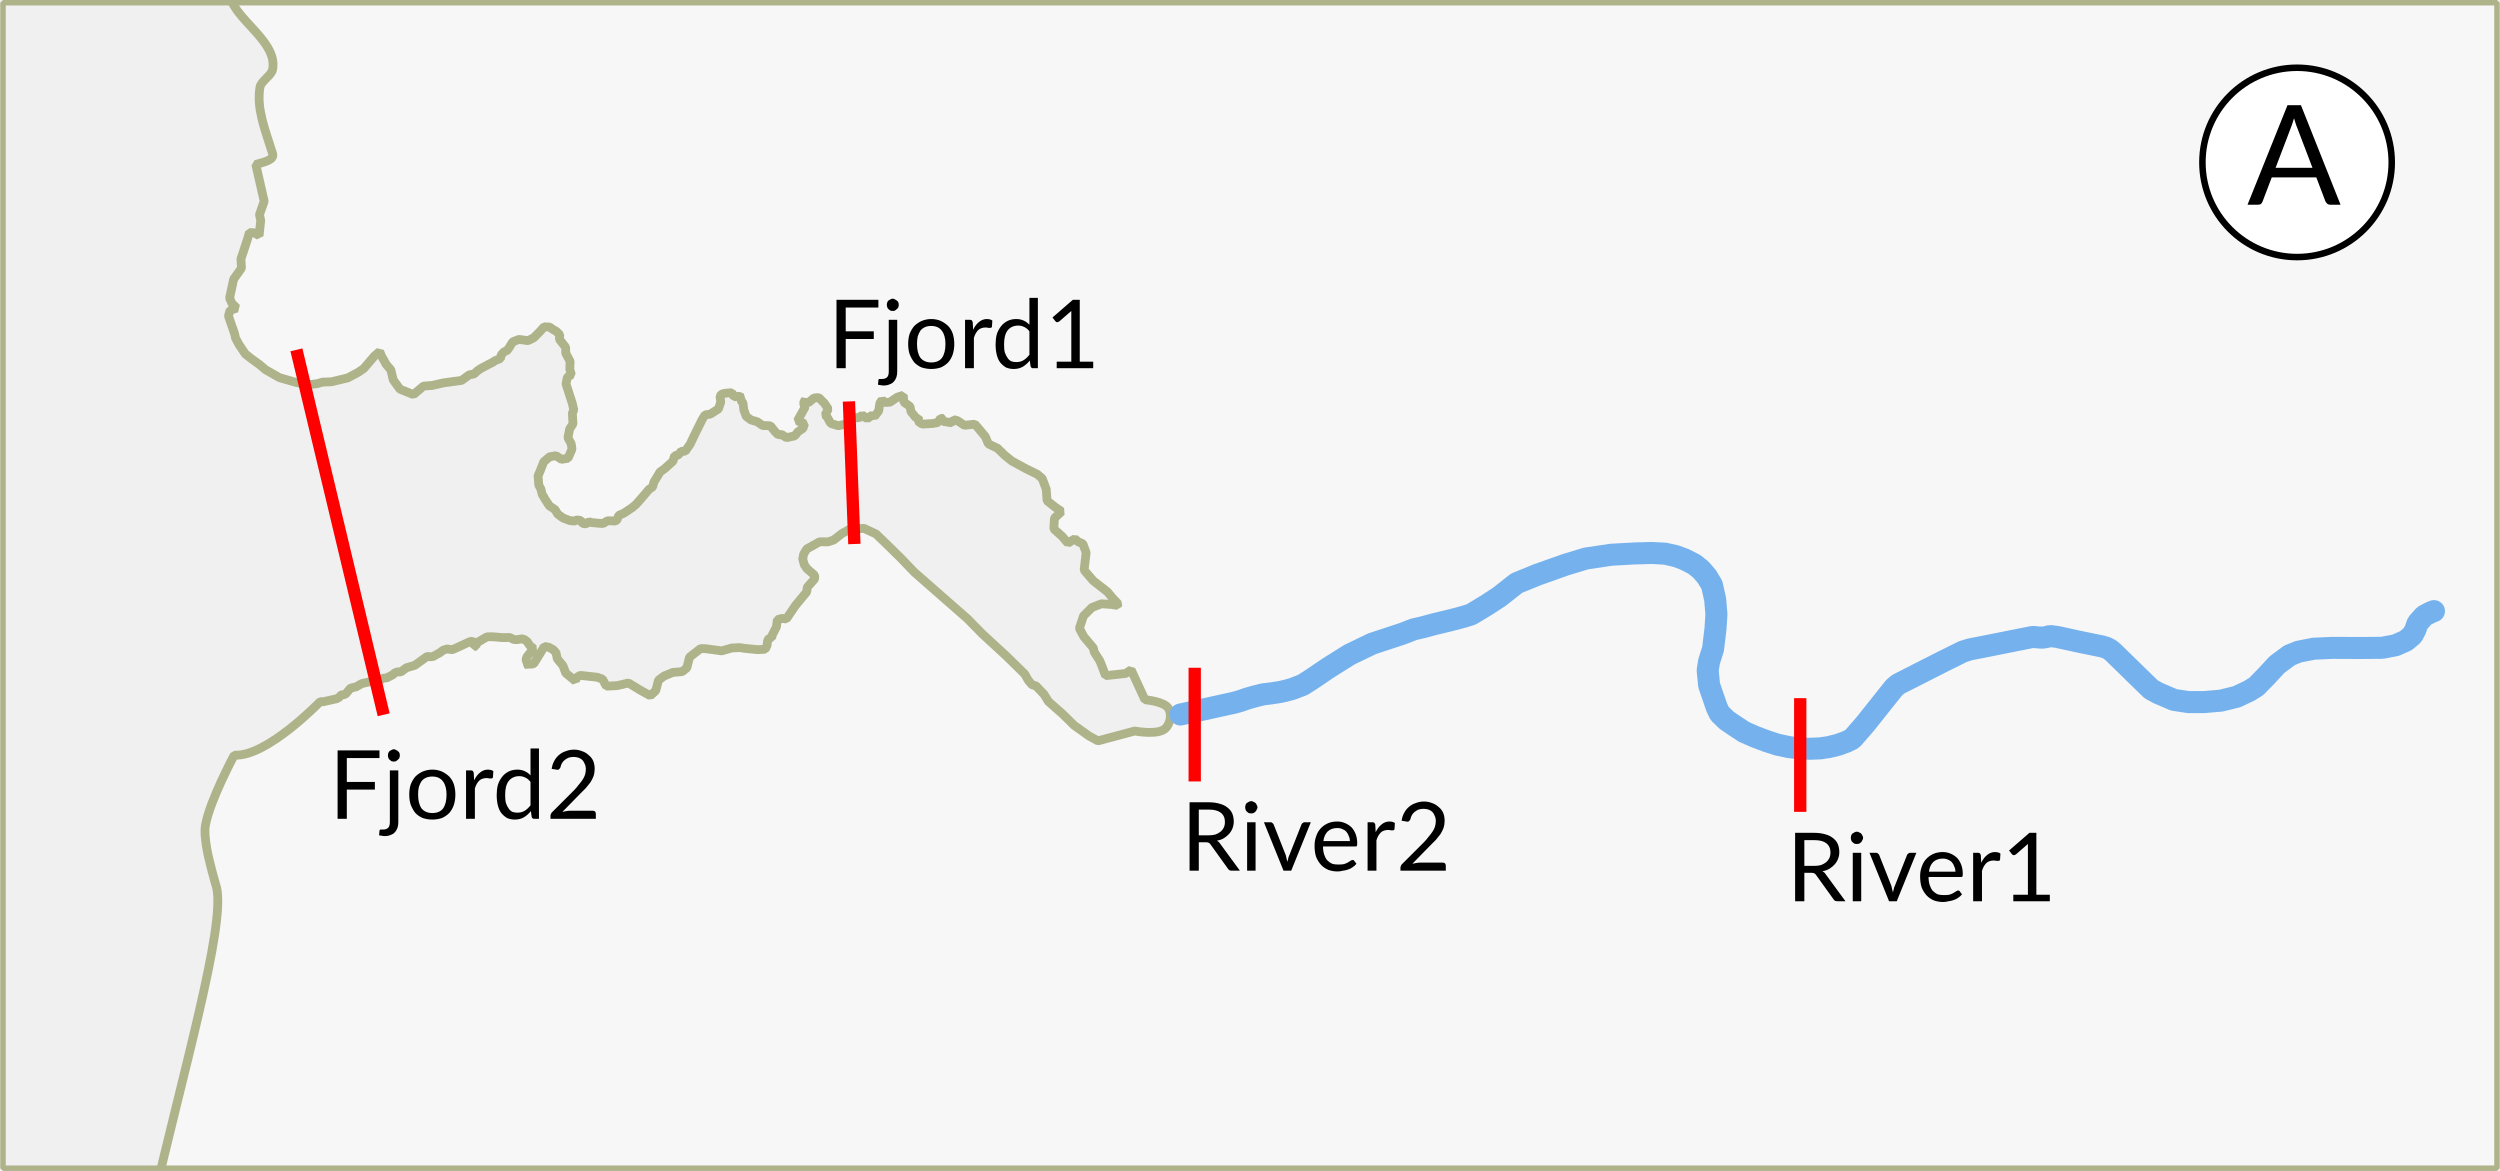
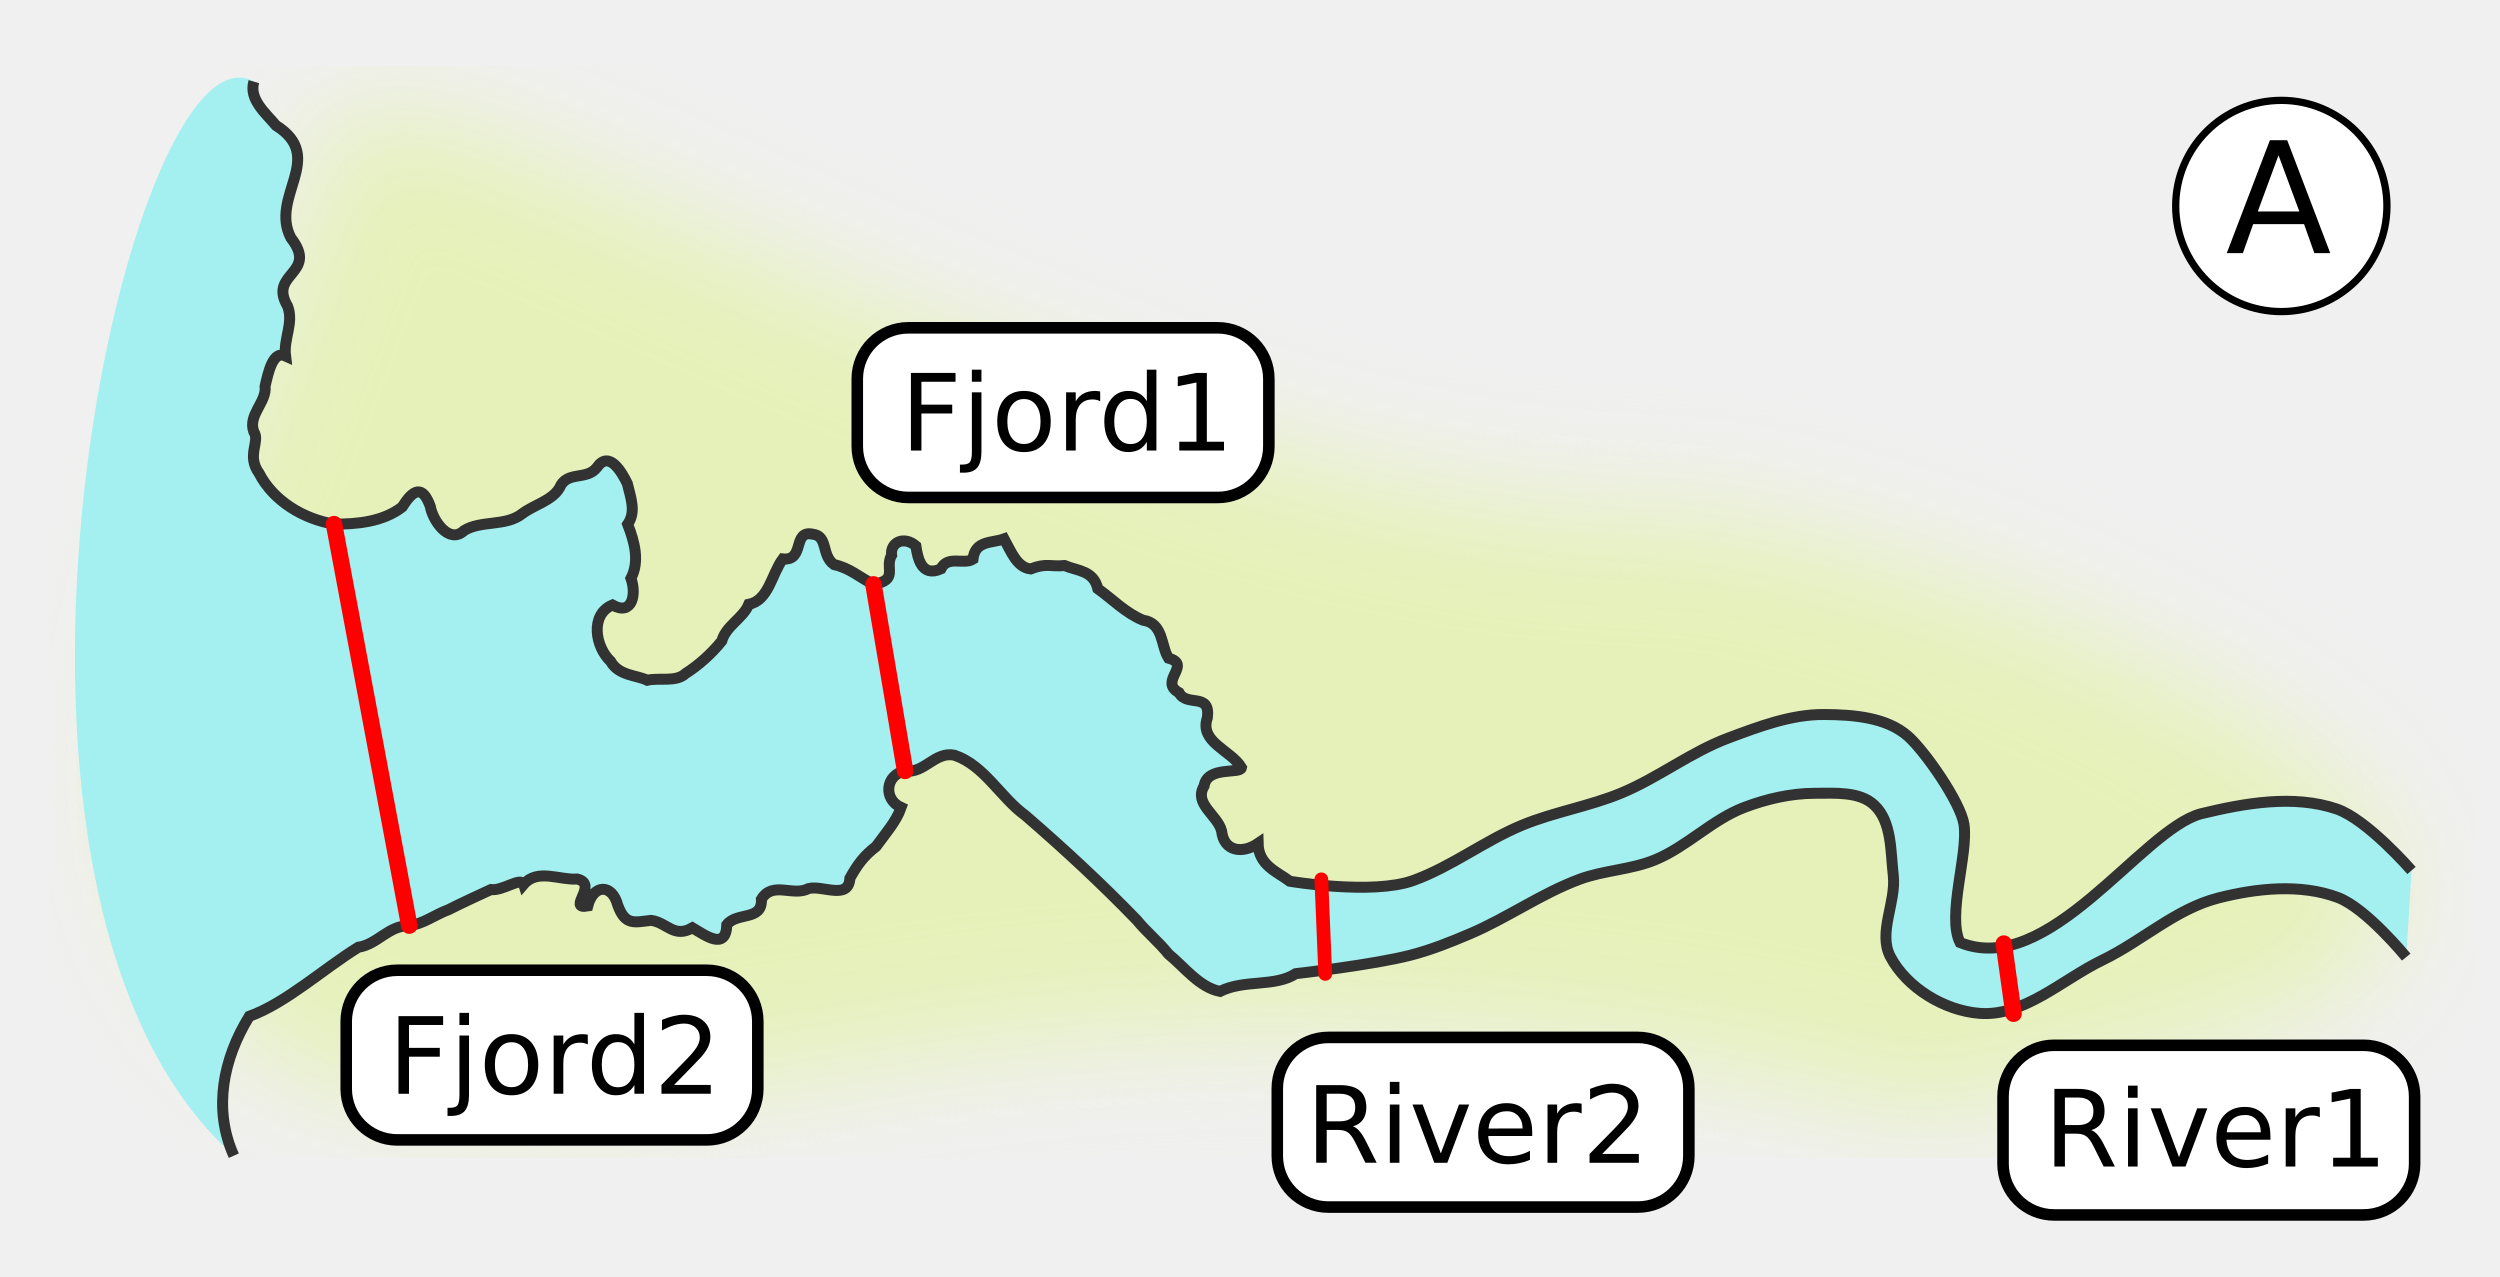
- <svg xmlns="http://www.w3.org/2000/svg" width="4.001in" height="1.874in" viewBox="0 0 101.626 47.61" version="1.1" id="svg8">
+ <svg xmlns="http://www.w3.org/2000/svg" width="3.586in" height="1.831in" viewBox="0 0 91.079 46.518" version="1.1" id="svg8">
  <defs id="defs2">
    <clipPath clipPathUnits="userSpaceOnUse" id="clipPath3169">
      <rect style="opacity:1;vector-effect:none;fill:#ffffff;fill-opacity:1;stroke:none;stroke-width:3.125;stroke-linecap:butt;stroke-linejoin:miter;stroke-miterlimit:4;stroke-dasharray:none;stroke-dashoffset:0;stroke-opacity:1;marker:none" id="rect3171" width="2244.099" height="2244.099" x="188.523" y="13.283" />
    </clipPath>
-     <clipPath clipPathUnits="userSpaceOnUse" id="clipPath839">
-       <rect style="opacity:1;vector-effect:none;fill:#ffffff;fill-opacity:1;fill-rule:evenodd;stroke:none;stroke-width:0.223;stroke-linecap:square;stroke-linejoin:bevel;stroke-miterlimit:4;stroke-dasharray:none;stroke-dashoffset:0;stroke-opacity:1" id="rect841" width="101.403" height="47.387" x="0.095" y="222.757" />
-     </clipPath>
+     <filter style="color-interpolation-filters:sRGB" id="filter921" x="-0.036" width="1.073" y="-0.036" height="1.071">
+       <feGaussianBlur stdDeviation="2.799" id="feGaussianBlur923" />
+     </filter>
  </defs>
-   <g id="layer1" transform="translate(0.01616082,-222.6457)">
-     <path clip-path="url(#clipPath839)" style="font-style:normal;font-weight:400;font-size:medium;font-family:'MS Shell Dlg 2';vector-effect:none;fill:#f7f7f7;fill-opacity:1;fill-rule:evenodd;stroke:#afb38a;stroke-width:0.358;stroke-linecap:square;stroke-linejoin:bevel;stroke-opacity:1" id="path94" d="m 107.048,189.887 c 54.455,102.139 8.644,47.494 19.688,95.416 l -41.874,-4.681 -3.701,0.116 -12.475,1.395 -3.097,0.153 -4.061,0.154 -2.379,-0.08 -6.416,0.315 -2.236,0.099 -3.147,0.465 -6.218,0.05 -4.866,0.246 -5.814,-0.088 -24.047,-0.752 c -4.756,0.295 3.132,-20.842 2.372,-23.968 0,0 -0.341,-1.144 -0.421,-1.732 -0.036,-0.267 -0.075,-0.543 -0.027,-0.808 0.182,-1.007 1.168,-2.839 1.168,-2.839 1.31,0.094 3.496,-2.176 3.496,-2.176 l 0.112,0.008 0.555,-0.125 0.107,-0.059 0.057,-0.07 0.043,-0.031 0.094,-0.003 0.078,-0.043 0.185,-0.223 0.233,-0.056 0.229,-0.132 0.348,-0.076 0.138,-0.015 0.118,0.035 0.245,-0.155 0.171,-0.024 0.243,-0.126 0.078,-0.075 0.128,-0.043 0.105,0.012 0.238,-0.175 0.341,-0.1 0.502,-0.361 0.144,0.015 0.1,-0.014 0.277,-0.155 0.119,-0.092 0.164,-0.057 0.215,0.029 0.124,-0.052 0.585,-0.27 0.116,-0.023 0.059,0.052 0.01,0.166 0.069,-0.01 0.012,-0.078 0.076,-0.095 0.359,-0.211 0.183,-0.005 0.16,0.009 0.281,0.026 0.314,-0.003 0.129,0.07 0.078,0.017 0.109,-0.004 0.167,-0.03 0.099,0.025 0.133,0.102 0.05,0.091 0.054,0.066 0.146,0.116 -0.126,0.143 -0.148,0.186 -0.033,0.086 -0.001,0.066 0.048,0.086 0.01,0.101 0.024,0.022 0.05,-0.064 0.099,0.002 0.08,-0.02 0.432,-0.698 0.181,0.032 0.183,0.104 0.107,0.118 0.053,0.248 0.23,0.278 0.113,0.302 0.397,0.327 0.028,-0.134 0.159,-0.1 0.69,0.076 0.221,0.077 0.154,0.287 0.45,-0.023 0.452,-0.107 0.479,0.291 0.406,0.226 0.225,-0.205 0.11,-0.424 0.228,-0.17 0.357,-0.148 0.378,-0.03 0.191,-0.156 0.108,-0.431 0.45,-0.352 0.202,0.005 0.659,0.089 0.407,-0.118 0.318,-0.015 0.274,0.038 0.473,0.045 0.299,-0.018 0.075,-0.17 0.013,-0.162 0.065,-0.119 0.107,-0.009 0.021,-0.115 0.174,-0.339 0.033,-0.285 0.199,-0.054 0.165,0.027 0.379,-0.558 0.455,-0.549 0.018,-0.184 0.304,-0.344 -0.001,-0.141 -0.318,-0.277 -0.108,-0.163 -0.061,-0.228 0.041,-0.202 0.123,-0.204 0.525,-0.292 0.342,0.004 0.229,-0.076 0.327,-0.255 0.303,-0.174 0.596,-0.046 0.491,0.227 0.412,0.394 0.614,0.603 0.533,0.557 2.167,1.899 0.595,0.608 0.988,0.91 0.74,0.725 0.147,0.259 0.149,0.177 0.166,0.049 0.325,0.344 0.175,0.285 0.599,0.53 0.447,0.442 0.607,0.433 0.364,0.2 1.494,-0.401 c 0,0 0.937,0.181 1.243,-0.1 0.203,-0.186 0.273,-0.576 0.135,-0.814 -0.172,-0.296 -0.963,-0.357 -0.963,-0.357 l -0.561,-1.218 -0.223,0.15 -0.818,0.088 -0.147,-0.395 -0.085,-0.209 -0.224,-0.353 -0.041,-0.172 -0.383,-0.453 -0.184,-0.342 0.169,-0.503 0.341,-0.343 0.393,-0.153 0.402,0.03 0.247,0.036 0.023,-0.064 -0.233,-0.245 -0.203,-0.245 -0.573,-0.447 -0.372,-0.432 0.082,-0.709 -0.132,-0.363 -0.195,-0.083 -0.132,-0.121 -0.281,0.179 -0.234,-0.275 -0.341,-0.304 0.028,-0.44 0.288,-0.267 -0.27,-0.186 -0.318,-0.252 -0.036,-0.47 -0.162,-0.435 -0.198,-0.17 -0.453,-0.222 -0.593,-0.324 -0.281,-0.229 -0.296,-0.287 -0.367,-0.174 -0.125,-0.297 -0.322,-0.386 -0.022,-0.023 -0.086,-0.095 -0.422,0.043 -0.28,-0.186 -0.166,-0.046 -0.061,0.132 -0.361,-0.059 0.012,-0.114 -0.111,-0.01 -0.112,0.172 -0.221,0.04 -0.42,0.023 -0.164,-0.116 0.022,-0.186 -0.105,0.049 -0.205,-0.255 -0.037,-0.209 -0.254,-0.176 -0.02,-0.28 -0.251,0.082 -0.292,0.2 -0.207,0.015 -0.116,-0.109 -0.086,0.132 -0.049,0.317 -0.175,0.229 -0.091,-0.06 -0.204,0.15 -0.202,-0.156 -0.137,0.135 -0.105,-0.044 -0.082,0.052 -0.211,-0.016 -0.09,0.235 -0.347,0.078 -0.309,-0.097 -0.143,-0.259 -0.082,-0.082 0.128,-0.24 -0.16,-0.238 -0.228,-0.23 -0.191,0.018 -0.214,0.176 -0.113,0.028 -0.028,-0.153 -0.076,0.157 0.069,0.156 -0.311,0.564 0.287,0.117 -0.064,0.189 -0.206,0.142 -0.131,0.165 -0.339,0.071 -0.202,-0.136 -0.113,0.029 -0.137,-0.127 -0.196,-0.249 -0.318,-0.01 -0.217,-0.154 -0.252,-0.071 -0.196,-0.146 -0.099,-0.268 -0.032,-0.272 -0.099,-0.13 0.051,-0.095 -0.105,-0.052 -0.212,0.02 -0.085,-0.165 -0.232,0.015 -0.167,0.032 -0.089,0.086 0.034,0.24 -0.095,0.285 -0.33,0.21 -0.22,0.035 -0.116,0.195 -0.25,0.502 -0.235,0.491 -0.198,0.287 -0.165,0.002 -0.125,0.158 -0.144,0.02 -0.066,0.225 -0.338,0.304 -0.186,0.132 -0.25,0.413 -0.053,0.199 -0.15,0.099 -0.209,0.25 -0.165,0.188 -0.144,0.165 -0.172,0.145 -0.339,0.224 -0.194,0.081 -0.081,0.191 -0.066,0.045 -0.129,-0.01 -0.181,-0.004 -0.188,0.111 -0.147,-0.007 -0.332,-0.033 -0.091,-0.035 -0.111,0.088 -0.143,-0.007 -0.076,-0.127 -0.165,-0.024 -0.103,0.048 -0.185,-0.023 -0.269,-0.102 -0.22,-0.161 -0.106,-0.18 -0.234,-0.157 -0.157,-0.241 -0.138,-0.235 -0.043,-0.194 -0.09,-0.171 -0.03,-0.38 0.082,-0.187 0.151,-0.382 0.241,-0.203 0.258,-0.043 0.218,0.149 0.268,-0.044 0.162,-0.375 -0.031,-0.209 -0.134,-0.255 0.07,-0.354 0.134,-0.206 -0.024,-0.434 0.058,-0.138 -0.064,-0.272 -0.252,-0.778 0.053,-0.279 0.164,-0.097 -0.063,-0.22 0.012,-0.324 -0.179,-0.336 -0.001,-0.233 -0.258,-0.333 0.021,-0.175 -0.147,-0.146 -0.13,-0.072 -0.144,-0.102 -0.22,-0.007 -0.154,0.175 -0.263,0.267 -0.236,0.121 -0.368,-0.052 -0.254,0.099 -0.137,0.222 -0.087,0.129 -0.129,0.055 -0.114,0.121 -0.031,0.151 -0.226,0.091 -0.083,0.059 -0.188,0.096 -0.308,0.164 -0.144,0.099 -0.124,0.119 -0.197,0.037 -0.312,0.226 -0.737,0.1 -0.456,0.104 -0.355,0.027 -0.408,0.345 -0.549,-0.22 -0.272,-0.376 -0.101,-0.414 -0.186,-0.216 -0.199,-0.357 -0.065,-0.168 -0.109,0.093 -0.109,0.093 -0.429,0.503 -0.226,0.156 -0.423,0.226 -0.665,0.16 -0.355,0.012 -0.235,0.066 -0.366,0.043 -0.496,-0.098 -0.664,-0.192 -0.565,-0.322 -0.232,-0.198 -0.347,-0.251 -0.243,-0.191 -0.263,-0.392 -0.132,-0.249 -0.048,-0.2 -0.243,-0.7 0.064,-0.233 0.274,-0.09 -0.197,-0.193 -0.095,-0.214 0.165,-0.77 0.318,-0.447 -0.022,-0.375 0.096,-0.284 0.186,-0.571 0.062,-0.222 0.201,0.015 0.194,0.115 0.065,-0.619 -0.05,-0.237 0.191,-0.542 -0.341,-1.498 v 0 c 0.279,-0.082 0.767,-0.173 0.686,-0.433 -0.323,-1.029 -0.664,-1.845 -0.514,-2.718 0.037,-0.218 0.462,-0.475 0.509,-0.698 0.271,-1.281 -2.062,-2.3 -1.689,-3.359 -0.167,-1.9 -4.131,-15.887 -4.26,-17.78" mask="none" />
-     <circle style="fill:#ffffff;fill-rule:evenodd;stroke:#000000;stroke-width:0.265" id="path838" cx="93.37" cy="229.249" r="3.849" />
-     <path d="m 98.935,247.493 -0.117,0.046 -0.015,0.007 -0.264,0.137 -0.268,0.3 -0.092,0.267 -0.121,0.225 -0.268,0.223 -0.414,0.183 -0.546,0.104 -0.924,0.007 -1.085,-0.005 -0.777,0.035 -0.616,0.121 -0.367,0.149 -0.506,0.376 -0.436,0.471 -0.407,0.416 -0.293,0.183 -0.51,0.239 -0.631,0.156 -0.708,0.06 h -0.609 l -0.601,-0.091 -0.649,-0.279 -0.275,-0.151 -0.147,-0.142 -1.389,-1.356 -0.139,-0.116 -0.15,-0.077 -0.176,-0.053 -0.909,-0.186 -0.913,-0.2 -0.293,-0.037 -0.132,0.04 -0.172,0.028 -0.194,-0.012 -0.15,-0.016 h -0.062 l -2.123,0.423 -0.411,0.079 -0.29,0.091 -0.799,0.395 -1.844,0.938 -0.073,0.065 -0.081,0.067 -1.188,1.491 -0.513,0.59 -0.235,0.118 -0.356,0.13 -0.374,0.091 -0.348,0.051 -0.411,0.016 -0.392,-0.012 -0.466,-0.056 -0.473,-0.102 -0.422,-0.137 -0.502,-0.19 -0.422,-0.186 -0.374,-0.246 -0.33,-0.225 -0.29,-0.279 -0.117,-0.246 -0.312,-0.903 -0.059,-0.604 0.055,-0.351 0.165,-0.525 0.099,-0.831 0.037,-0.571 -0.051,-0.608 -0.132,-0.59 -0.205,-0.339 -0.246,-0.286 -0.268,-0.214 -0.407,-0.207 -0.356,-0.13 -0.418,-0.093 -0.535,-0.03 -0.708,0.019 -0.95,0.053 -1.027,0.153 -0.818,0.248 -1.159,0.411 -0.843,0.344 -0.708,0.557 -0.491,0.32 -0.407,0.248 -0.246,0.146 -0.271,0.086 -0.323,0.088 -0.315,0.081 -0.033,0.007 -0.561,0.135 -0.455,0.123 -0.381,0.088 -0.451,0.176 -1.232,0.406 -0.924,0.446 -0.865,0.543 -0.656,0.446 -0.374,0.239 -0.429,0.165 -0.271,0.074 -0.216,0.049 -0.392,0.06 -0.308,0.037 -0.337,0.084 -0.319,0.091 -0.249,0.088 -0.253,0.074 -2.2,0.483" id="path836" style="font-style:normal;font-weight:400;font-size:medium;font-family:'MS Shell Dlg 2';vector-effect:none;fill:none;fill-rule:evenodd;stroke:#75b2ed;stroke-width:0.896;stroke-linecap:round;stroke-linejoin:bevel;stroke-miterlimit:4;stroke-dasharray:none;stroke-opacity:1" />
-     <text xml:space="preserve" style="font-style:normal;font-weight:normal;font-size:9.878px;line-height:3.5ex;font-family:sans-serif;letter-spacing:0px;word-spacing:0px;fill:#000000;fill-opacity:1;stroke:none;stroke-width:0.265" x="72.603" y="259.286" id="text1719">
-       <tspan id="tspan1717" x="72.603" y="259.286" style="font-style:normal;font-variant:normal;font-weight:normal;font-stretch:normal;font-size:3.881px;font-family:Lato;-inkscape-font-specification:Lato;stroke-width:0.265">River1</tspan>
-     </text>
-     <path style="opacity:1;vector-effect:none;fill:#800000;fill-opacity:0.131;stroke:#ff0000;stroke-width:0.5;stroke-linecap:butt;stroke-linejoin:miter;stroke-miterlimit:4;stroke-dasharray:none;stroke-dashoffset:0;stroke-opacity:1" d="m 73.169,251.032 v 4.623" id="path1733" />
-     <rect style="opacity:1;vector-effect:none;fill:none;fill-opacity:1;fill-rule:evenodd;stroke:#afb38a;stroke-width:0.223;stroke-linecap:square;stroke-linejoin:bevel;stroke-miterlimit:4;stroke-dasharray:none;stroke-dashoffset:0;stroke-opacity:1" id="rect815" width="101.403" height="47.387" x="0.095" y="222.757" />
-     <text id="text925" y="258.05" x="47.982" style="font-style:normal;font-weight:normal;font-size:9.878px;line-height:3.5ex;font-family:sans-serif;letter-spacing:0px;word-spacing:0px;fill:#000000;fill-opacity:1;stroke:none;stroke-width:0.265" xml:space="preserve">
-       <tspan style="font-style:normal;font-variant:normal;font-weight:normal;font-stretch:normal;font-size:3.881px;font-family:Lato;-inkscape-font-specification:Lato;stroke-width:0.265" y="258.05" x="47.982" id="tspan923">River2</tspan>
-     </text>
-     <path id="path927" d="m 48.549,249.796 v 4.623" style="opacity:1;vector-effect:none;fill:#800000;fill-opacity:0.131;stroke:#ff0000;stroke-width:0.5;stroke-linecap:butt;stroke-linejoin:miter;stroke-miterlimit:4;stroke-dasharray:none;stroke-dashoffset:0;stroke-opacity:1" />
-     <text xml:space="preserve" style="font-style:normal;font-weight:normal;font-size:9.878px;line-height:3.5ex;font-family:sans-serif;letter-spacing:0px;word-spacing:0px;fill:#000000;fill-opacity:1;stroke:none;stroke-width:0.265" x="33.625" y="237.616" id="text931">
-       <tspan id="tspan929" x="33.625" y="237.616" style="font-style:normal;font-variant:normal;font-weight:normal;font-stretch:normal;font-size:3.881px;font-family:Lato;-inkscape-font-specification:Lato;stroke-width:0.265">Fjord1</tspan>
-     </text>
-     <path style="opacity:1;vector-effect:none;fill:#800000;fill-opacity:0.131;stroke:#ff0000;stroke-width:0.5;stroke-linecap:butt;stroke-linejoin:miter;stroke-miterlimit:4;stroke-dasharray:none;stroke-dashoffset:0;stroke-opacity:1" d="m 34.49,238.967 0.221,5.797" id="path933" />
-     <text id="text937" y="255.941" x="13.338" style="font-style:normal;font-weight:normal;font-size:9.878px;line-height:3.5ex;font-family:sans-serif;letter-spacing:0px;word-spacing:0px;fill:#000000;fill-opacity:1;stroke:none;stroke-width:0.265" xml:space="preserve">
-       <tspan style="font-style:normal;font-variant:normal;font-weight:normal;font-stretch:normal;font-size:3.881px;font-family:Lato;-inkscape-font-specification:Lato;stroke-width:0.265" y="255.941" x="13.338" id="tspan935">Fjord2</tspan>
-     </text>
-     <path id="path939" d="m 12.025,236.87 3.548,14.837" style="opacity:1;vector-effect:none;fill:#800000;fill-opacity:0.131;stroke:#ff0000;stroke-width:0.5;stroke-linecap:butt;stroke-linejoin:miter;stroke-miterlimit:4;stroke-dasharray:none;stroke-dashoffset:0;stroke-opacity:1" />
-     <text id="text836" y="230.967" x="91.338" style="font-style:normal;font-weight:normal;font-size:9.878px;line-height:3.5ex;font-family:sans-serif;letter-spacing:0px;word-spacing:0px;fill:#000000;fill-opacity:1;stroke:none;stroke-width:0.265" xml:space="preserve">
-       <tspan style="font-style:normal;font-variant:normal;font-weight:normal;font-stretch:normal;font-size:5.644px;font-family:Lato;-inkscape-font-specification:Lato;stroke-width:0.265" y="230.967" x="91.338" id="tspan834">A</tspan>
-     </text>
+   <g id="layer1" transform="translate(-6.968211,-223.7389)">
+     <path style="display:inline;opacity:1;vector-effect:none;fill:#e6f1ba;fill-opacity:1;stroke:none;stroke-width:1;stroke-linecap:butt;stroke-linejoin:miter;stroke-miterlimit:4;stroke-dasharray:none;stroke-dashoffset:0;stroke-opacity:1;filter:url(#filter921)" d="m 72.133,125.61 c 14.57,-4.506 34.174,-5.847 49.967,-3.275 11.398,1.857 26.86,5.418 33.901,-1.032 12.645,-11.584 -0.345,-30.614 -4.188,-45.502 -1.653,-6.402 -40.576,20.571 -67.913,19.359 -13.952,2.524 -34.299,11.254 -34.501,19.051 -0.204,7.887 18.1,8.796 22.735,11.398 z" id="path1452" transform="matrix(-0.7351595,0,0,0.7310494,130.5182,172.802)" />
+     <path id="path920" d="m 15.476,265.854 c -0.766,-1.702 -0.387,-3.539 0.563,-5.078 1.337,-0.481 2.721,-1.746 3.974,-2.517 0.705,-0.107 1.089,-0.792 1.857,-0.788 0.491,-0.052 0.959,-0.41 1.43,-0.581 0.529,-0.266 1.007,-0.484 1.544,-0.733 0.44,0.058 1.092,-0.475 1.19,-0.186 0.507,-0.593 1.321,-0.147 1.955,-0.199 0.8,0.193 -0.4,1.123 0.385,0.983 0.21,-0.809 0.892,-0.805 1.092,-0.031 0.277,0.753 0.596,0.624 1.217,0.555 0.581,0.077 0.828,0.66 1.506,0.271 0.455,0.265 1.224,0.852 1.253,-0.111 0.364,-0.474 1.302,-0.129 1.26,-0.929 0.41,-0.676 1.15,-0.089 1.722,-0.391 0.515,-0.126 1.457,0.428 1.503,-0.376 0.274,-0.49 0.503,-0.81 0.954,-1.156 0.34,-0.471 0.734,-0.908 0.914,-1.421 -0.664,-0.299 -0.579,-1.199 0.145,-1.334 0.694,0.111 1.078,-0.713 1.791,-0.573 1.095,0.365 1.678,1.538 2.595,2.201 1.404,1.213 2.774,2.481 4.059,3.811 0.35,0.433 0.789,0.781 1.15,1.234 0.588,0.482 1.127,1.214 1.879,1.363 0.89,-0.444 1.999,-0.152 2.76,-0.646 0,0 2.819,-0.321 4.188,-0.675 0.746,-0.193 1.466,-0.481 2.174,-0.784 1.361,-0.582 2.588,-1.461 3.974,-1.978 0.891,-0.332 1.883,-0.35 2.762,-0.713 1.159,-0.479 2.072,-1.46 3.243,-1.907 0.821,-0.313 1.706,-0.516 2.584,-0.517 0.733,-5.8e-4 1.621,-0.072 2.156,0.428 0.648,0.605 0.594,1.686 0.695,2.566 0.112,0.98 -0.566,2.085 -0.107,2.958 0.596,1.135 1.965,1.965 3.243,2.067 1.626,0.13 3.022,-1.233 4.491,-1.942 1.438,-0.695 2.675,-1.871 4.223,-2.263 1.405,-0.356 2.99,-0.523 4.348,-0.018 1.034,0.385 2.495,2.174 2.495,2.174 l 0.195,-3.158 c 0,0 -1.617,-1.866 -2.734,-2.243 -1.561,-0.527 -3.338,-0.212 -4.939,0.176 -2.182,0.586 -5.546,6.001 -8.78,4.692 -0.488,-0.965 0.309,-3.239 0.143,-4.308 -0.125,-0.807 -1.424,-2.666 -2.035,-3.207 -0.789,-0.699 -2.008,-0.787 -3.062,-0.794 -1.198,-0.008 -2.368,0.437 -3.49,0.857 -1.367,0.511 -2.546,1.443 -3.894,2.003 -1.17,0.487 -2.445,0.688 -3.616,1.172 -1.372,0.566 -2.574,1.511 -3.969,2.016 -1.494,0.541 -4.503,0.028 -4.503,0.028 -0.45,-0.341 -1.14,-0.575 -1.155,-1.379 -0.564,0.385 -1.25,0.304 -1.33,-0.456 -0.149,-0.58 -1.026,-0.985 -0.637,-1.636 0.114,-0.737 1.324,-0.429 1.365,-0.667 -0.383,-0.64 -1.556,-0.926 -1.245,-1.824 0.118,-0.94 -0.753,-0.373 -1.034,-0.91 -0.76,-0.416 0.489,-1.015 -0.382,-1.258 -0.284,-0.434 -0.175,-1.276 -0.93,-1.383 -0.63,-0.258 -1.131,-0.779 -1.646,-1.146 -0.164,-0.675 -0.739,-0.645 -1.216,-0.846 -0.504,0.051 -0.655,-0.102 -1.235,0.125 -0.495,-0.057 -0.708,-0.625 -0.965,-1.096 -0.441,0.16 -1.059,0.047 -1.135,0.74 -0.338,0.212 -0.926,-0.15 -1.168,0.353 -0.721,0.323 -0.849,-0.424 -0.913,-0.838 -0.441,-0.374 -0.942,-0.128 -0.884,0.34 -0.268,0.463 0.274,0.907 -0.661,1.06 -0.492,-0.239 -0.845,-0.589 -1.436,-0.718 -0.473,-0.335 -0.206,-1.042 -0.776,-1.108 -0.756,-0.162 -0.27,0.987 -1.092,0.901 -0.413,0.56 -0.511,1.509 -1.24,1.656 -0.208,0.508 -0.832,0.781 -0.983,1.332 -0.372,0.466 -0.848,0.887 -1.325,1.192 -0.338,0.321 -0.969,0.142 -1.39,0.241 -0.395,-0.187 -1.044,-0.163 -1.339,-0.692 -0.56,-0.524 -0.757,-1.699 0.066,-2.049 0.742,0.411 0.879,-0.415 0.677,-0.97 0.322,-0.625 0.132,-1.33 -0.119,-1.971 0.312,-0.456 0.113,-0.955 -0.014,-1.488 -0.188,-0.384 -0.659,-1.238 -1.108,-0.583 -0.383,0.488 -1.1,0.103 -1.367,0.752 -0.275,0.457 -0.922,0.606 -1.354,0.933 -0.593,0.469 -1.499,0.234 -2.116,0.612 -0.545,0.519 -1.148,-0.364 -1.236,-0.885 -0.29,-0.788 -0.62,-0.612 -1.025,0.03 -0.7,0.538 -1.64,0.627 -2.481,0.621 -1.108,-0.183 -2.209,-0.841 -2.731,-1.852 -0.474,-0.656 0.051,-1.164 -0.194,-1.514 -0.221,-0.619 0.481,-1.081 0.412,-1.654 0.12,-0.524 0.288,-1.316 0.746,-1.107 -0.079,-0.637 0.308,-1.198 0.075,-1.814 -0.725,-1.218 1.147,-1.171 0.12,-2.49 -0.787,-1.505 1.312,-2.927 -0.544,-4.097 -0.368,-0.443 -0.995,-0.945 -0.806,-1.596 -4.607,-2.565 -11.655,29.443 -0.729,39.139 z" clip-path="none" mask="none" style="font-style:normal;font-weight:400;font-size:medium;font-family:'MS Shell Dlg 2';opacity:1;vector-effect:none;fill:#a4efef;fill-opacity:1;fill-rule:evenodd;stroke:none;stroke-width:1;stroke-linecap:butt;stroke-linejoin:miter;stroke-miterlimit:4;stroke-dasharray:none;stroke-dashoffset:0;stroke-opacity:1" />
+     <path style="font-style:normal;font-weight:400;font-size:medium;font-family:'MS Shell Dlg 2';opacity:1;vector-effect:none;fill:none;fill-opacity:1;fill-rule:evenodd;stroke:#323232;stroke-width:0.4;stroke-linecap:butt;stroke-linejoin:miter;stroke-miterlimit:4;stroke-dasharray:none;stroke-dashoffset:0;stroke-opacity:1" mask="none" clip-path="none" d="m 15.476,265.854 c -0.766,-1.702 -0.387,-3.539 0.563,-5.078 1.337,-0.481 2.721,-1.746 3.974,-2.517 0.705,-0.107 1.089,-0.792 1.857,-0.788 0.491,-0.052 0.959,-0.41 1.43,-0.581 0.529,-0.266 1.007,-0.484 1.544,-0.733 0.44,0.058 1.092,-0.475 1.19,-0.186 0.507,-0.593 1.321,-0.147 1.955,-0.199 0.8,0.193 -0.4,1.123 0.385,0.983 0.21,-0.809 0.892,-0.805 1.092,-0.031 0.277,0.753 0.596,0.624 1.217,0.555 0.581,0.077 0.828,0.66 1.506,0.271 0.455,0.265 1.224,0.852 1.253,-0.111 0.364,-0.474 1.302,-0.129 1.26,-0.929 0.41,-0.676 1.15,-0.089 1.722,-0.391 0.515,-0.126 1.457,0.428 1.503,-0.376 0.274,-0.49 0.503,-0.81 0.954,-1.156 0.34,-0.471 0.734,-0.908 0.914,-1.421 -0.664,-0.299 -0.579,-1.199 0.145,-1.334 0.694,0.111 1.078,-0.713 1.791,-0.573 1.095,0.365 1.678,1.538 2.595,2.201 1.404,1.213 2.774,2.481 4.059,3.811 0.35,0.433 0.789,0.781 1.15,1.234 0.588,0.482 1.127,1.214 1.879,1.363 0.89,-0.444 1.999,-0.152 2.76,-0.646 0,0 2.819,-0.321 4.188,-0.675 0.746,-0.193 1.466,-0.481 2.174,-0.784 1.361,-0.582 2.588,-1.461 3.974,-1.978 0.891,-0.332 1.883,-0.35 2.762,-0.713 1.159,-0.479 2.072,-1.46 3.243,-1.907 0.821,-0.313 1.706,-0.516 2.584,-0.517 0.733,-5.8e-4 1.621,-0.072 2.156,0.428 0.648,0.605 0.594,1.686 0.695,2.566 0.112,0.98 -0.566,2.085 -0.107,2.958 0.596,1.135 1.965,1.965 3.243,2.067 1.626,0.13 3.022,-1.233 4.491,-1.942 1.438,-0.695 2.675,-1.871 4.223,-2.263 1.405,-0.356 2.99,-0.523 4.348,-0.018 1.034,0.385 2.495,2.174 2.495,2.174 M 16.206,226.714 c -0.188,0.651 0.438,1.154 0.806,1.596 1.856,1.17 -0.242,2.591 0.544,4.097 1.027,1.319 -0.845,1.271 -0.12,2.49 0.232,0.617 -0.155,1.177 -0.075,1.814 -0.458,-0.209 -0.626,0.583 -0.746,1.107 0.069,0.573 -0.634,1.035 -0.412,1.654 0.245,0.35 -0.279,0.858 0.194,1.514 0.522,1.011 1.622,1.67 2.731,1.852 0.841,0.006 1.782,-0.084 2.481,-0.621 0.405,-0.642 0.736,-0.818 1.025,-0.03 0.088,0.521 0.691,1.404 1.236,0.885 0.616,-0.378 1.523,-0.143 2.116,-0.612 0.433,-0.326 1.079,-0.475 1.354,-0.933 0.267,-0.649 0.984,-0.264 1.367,-0.752 0.449,-0.655 0.92,0.198 1.108,0.583 0.128,0.533 0.327,1.032 0.014,1.488 0.25,0.642 0.441,1.346 0.119,1.971 0.202,0.555 0.066,1.381 -0.677,0.97 -0.823,0.35 -0.626,1.525 -0.066,2.049 0.294,0.529 0.944,0.504 1.339,0.692 0.421,-0.1 1.052,0.079 1.39,-0.241 0.477,-0.305 0.952,-0.725 1.325,-1.192 0.151,-0.551 0.775,-0.824 0.983,-1.332 0.73,-0.147 0.827,-1.096 1.24,-1.656 0.821,0.086 0.336,-1.063 1.092,-0.901 0.57,0.066 0.303,0.773 0.776,1.108 0.59,0.129 0.944,0.479 1.436,0.718 0.935,-0.153 0.393,-0.597 0.661,-1.06 -0.058,-0.467 0.444,-0.714 0.884,-0.34 0.064,0.414 0.192,1.161 0.913,0.838 0.242,-0.503 0.83,-0.141 1.168,-0.353 0.076,-0.693 0.695,-0.58 1.135,-0.74 0.257,0.471 0.47,1.039 0.965,1.096 0.58,-0.227 0.732,-0.073 1.235,-0.125 0.477,0.201 1.052,0.171 1.216,0.846 0.515,0.366 1.015,0.888 1.646,1.146 0.756,0.107 0.647,0.949 0.93,1.383 0.871,0.243 -0.378,0.842 0.382,1.258 0.281,0.537 1.151,-0.03 1.034,0.91 -0.311,0.898 0.862,1.184 1.245,1.824 -0.042,0.238 -1.252,-0.07 -1.365,0.667 -0.389,0.65 0.488,1.056 0.637,1.636 0.08,0.759 0.766,0.841 1.33,0.456 0.015,0.804 0.706,1.038 1.155,1.379 0,0 3.009,0.513 4.503,-0.028 1.395,-0.505 2.598,-1.45 3.969,-2.016 1.171,-0.484 2.446,-0.685 3.616,-1.172 1.348,-0.561 2.526,-1.492 3.894,-2.003 1.122,-0.42 2.292,-0.865 3.49,-0.857 1.054,0.007 2.273,0.094 3.062,0.794 0.611,0.542 1.91,2.4 2.035,3.207 0.166,1.069 -0.631,3.342 -0.143,4.308 3.234,1.308 6.599,-4.106 8.78,-4.692 1.601,-0.389 3.378,-0.703 4.939,-0.176 1.117,0.377 2.734,2.243 2.734,2.243" id="path94" />
+     <path style="opacity:1;vector-effect:none;fill:#ffffff;fill-opacity:1;fill-rule:evenodd;stroke:#000000;stroke-width:0.421;stroke-linecap:round;stroke-linejoin:miter;stroke-miterlimit:4;stroke-dasharray:none;stroke-dashoffset:0;stroke-opacity:1" d="m 21.435,259.097 h 11.273 c 1.032,0 1.863,0.831 1.863,1.863 v 2.457 c 0,1.032 -0.831,1.863 -1.863,1.863 H 21.435 c -1.032,0 -1.863,-0.831 -1.863,-1.863 v -2.457 c 0,-1.032 0.831,-1.863 1.863,-1.863 z" id="rect895" />
+     <path style="opacity:1;vector-effect:none;fill:#ffffff;fill-opacity:1;fill-rule:evenodd;stroke:#000000;stroke-width:0.421;stroke-linecap:round;stroke-linejoin:miter;stroke-miterlimit:4;stroke-dasharray:none;stroke-dashoffset:0;stroke-opacity:1" d="m 40.059,235.685 h 11.273 c 1.032,0 1.863,0.831 1.863,1.863 v 2.457 c 0,1.032 -0.831,1.863 -1.863,1.863 H 40.059 c -1.032,0 -1.863,-0.831 -1.863,-1.863 v -2.457 c 0,-1.032 0.831,-1.863 1.863,-1.863 z" id="rect857" />
+     <path style="opacity:1;vector-effect:none;fill:#ffffff;fill-opacity:1;fill-rule:evenodd;stroke:#000000;stroke-width:0.421;stroke-linecap:round;stroke-linejoin:miter;stroke-miterlimit:4;stroke-dasharray:none;stroke-dashoffset:0;stroke-opacity:1" d="m 55.365,261.544 h 11.273 c 1.032,0 1.863,0.831 1.863,1.863 v 2.457 c 0,1.032 -0.831,1.863 -1.863,1.863 H 55.365 c -1.032,0 -1.863,-0.831 -1.863,-1.863 v -2.457 c 0,-1.032 0.831,-1.863 1.863,-1.863 z" id="rect873" />
+     <path style="opacity:1;vector-effect:none;fill:#ffffff;fill-opacity:1;fill-rule:evenodd;stroke:#000000;stroke-width:0.421;stroke-linecap:round;stroke-linejoin:miter;stroke-miterlimit:4;stroke-dasharray:none;stroke-dashoffset:0;stroke-opacity:1" d="m 81.813,261.831 h 11.273 c 1.032,0 1.863,0.831 1.863,1.863 v 2.457 c 0,1.032 -0.831,1.863 -1.863,1.863 H 81.813 c -1.032,0 -1.863,-0.831 -1.863,-1.863 v -2.457 c 0,-1.032 0.831,-1.863 1.863,-1.863 z" id="rect889" />
+     <path style="fill:#ffffff;fill-rule:evenodd;stroke:#000000;stroke-width:0.265" d="m 93.94,231.245 a 3.849,3.849 0 0 1 -3.849,3.849 3.849,3.849 0 0 1 -3.849,-3.849 3.849,3.849 0 0 1 3.849,-3.849 3.849,3.849 0 0 1 3.849,3.849 z" id="path838" />
+     <g aria-label="River1" style="font-style:normal;font-weight:normal;font-size:9.878px;line-height:3.5ex;font-family:sans-serif;letter-spacing:0px;word-spacing:0px;fill:#000000;fill-opacity:1;stroke:none;stroke-width:0.265" id="text1719">
+       <path d="m 83.164,264.923 q 0.123,0.042 0.239,0.178 0.117,0.136 0.235,0.375 l 0.388,0.773 h -0.411 l -0.362,-0.726 q -0.14,-0.284 -0.273,-0.377 -0.131,-0.093 -0.358,-0.093 h -0.417 v 1.196 h -0.383 v -2.829 h 0.864 q 0.485,0 0.724,0.203 0.239,0.203 0.239,0.612 0,0.267 -0.125,0.443 -0.123,0.176 -0.36,0.244 z m -0.959,-1.188 v 1.004 h 0.481 q 0.277,0 0.417,-0.127 0.142,-0.129 0.142,-0.377 0,-0.248 -0.142,-0.373 -0.14,-0.127 -0.417,-0.127 z" style="font-style:normal;font-variant:normal;font-weight:normal;font-stretch:normal;font-size:3.881px;font-family:Lato;-inkscape-font-specification:Lato;stroke-width:0.265" id="path1035" />
+       <path d="m 84.505,264.128 h 0.349 v 2.122 h -0.349 z m 0,-0.826 h 0.349 v 0.441 h -0.349 z" style="font-style:normal;font-variant:normal;font-weight:normal;font-stretch:normal;font-size:3.881px;font-family:Lato;-inkscape-font-specification:Lato;stroke-width:0.265" id="path1037" />
+       <path d="m 85.331,264.128 h 0.369 l 0.663,1.781 0.663,-1.781 h 0.369 l -0.796,2.122 h -0.474 z" style="font-style:normal;font-variant:normal;font-weight:normal;font-stretch:normal;font-size:3.881px;font-family:Lato;-inkscape-font-specification:Lato;stroke-width:0.265" id="path1039" />
+       <path d="m 89.693,265.102 v 0.171 h -1.603 q 0.023,0.36 0.216,0.549 0.195,0.188 0.542,0.188 0.201,0 0.388,-0.049 0.189,-0.049 0.375,-0.148 v 0.33 q -0.188,0.08 -0.385,0.121 -0.197,0.042 -0.4,0.042 -0.508,0 -0.805,-0.296 -0.296,-0.296 -0.296,-0.8 0,-0.521 0.28,-0.826 0.282,-0.307 0.76,-0.307 0.428,0 0.676,0.277 0.25,0.275 0.25,0.748 z m -0.349,-0.102 q -0.004,-0.286 -0.161,-0.457 -0.155,-0.171 -0.413,-0.171 -0.292,0 -0.468,0.165 -0.174,0.165 -0.201,0.464 z" style="font-style:normal;font-variant:normal;font-weight:normal;font-stretch:normal;font-size:3.881px;font-family:Lato;-inkscape-font-specification:Lato;stroke-width:0.265" id="path1041" />
+       <path d="m 91.495,264.454 q -0.059,-0.034 -0.129,-0.049 -0.068,-0.017 -0.152,-0.017 -0.296,0 -0.455,0.193 -0.157,0.191 -0.157,0.551 v 1.118 h -0.351 v -2.122 h 0.351 v 0.33 q 0.11,-0.193 0.286,-0.286 0.176,-0.095 0.428,-0.095 0.036,0 0.08,0.006 0.044,0.004 0.097,0.013 z" style="font-style:normal;font-variant:normal;font-weight:normal;font-stretch:normal;font-size:3.881px;font-family:Lato;-inkscape-font-specification:Lato;stroke-width:0.265" id="path1043" />
+       <path d="m 91.98,265.928 h 0.625 v -2.158 l -0.68,0.136 v -0.349 l 0.676,-0.136 h 0.383 v 2.507 h 0.625 v 0.322 h -1.63 z" style="font-style:normal;font-variant:normal;font-weight:normal;font-stretch:normal;font-size:3.881px;font-family:Lato;-inkscape-font-specification:Lato;stroke-width:0.265" id="path1045" />
+     </g>
+     <path style="opacity:1;vector-effect:none;fill:#800000;fill-opacity:0.131;stroke:#ff0000;stroke-width:0.6;stroke-linecap:round;stroke-linejoin:miter;stroke-miterlimit:4;stroke-dasharray:none;stroke-dashoffset:0;stroke-opacity:1" d="m 79.977,258.125 0.356,2.556" id="path1733" />
+     <g aria-label="River2" style="font-style:normal;font-weight:normal;font-size:9.878px;line-height:3.5ex;font-family:sans-serif;letter-spacing:0px;word-spacing:0px;fill:#000000;fill-opacity:1;stroke:none;stroke-width:0.265" id="text925">
+       <path d="m 56.262,264.786 q 0.123,0.042 0.239,0.178 0.117,0.136 0.235,0.375 l 0.388,0.773 h -0.411 l -0.362,-0.726 q -0.14,-0.284 -0.273,-0.377 -0.131,-0.093 -0.358,-0.093 h -0.417 v 1.196 h -0.383 v -2.829 h 0.864 q 0.485,0 0.724,0.203 0.239,0.203 0.239,0.612 0,0.267 -0.125,0.443 -0.123,0.176 -0.36,0.244 z m -0.959,-1.188 v 1.004 h 0.481 q 0.277,0 0.417,-0.127 0.142,-0.129 0.142,-0.377 0,-0.248 -0.142,-0.373 -0.14,-0.127 -0.417,-0.127 z" style="font-style:normal;font-variant:normal;font-weight:normal;font-stretch:normal;font-size:3.881px;font-family:Lato;-inkscape-font-specification:Lato;stroke-width:0.265" id="path1022" />
+       <path d="m 57.604,263.991 h 0.349 v 2.122 h -0.349 z m 0,-0.826 h 0.349 v 0.441 h -0.349 z" style="font-style:normal;font-variant:normal;font-weight:normal;font-stretch:normal;font-size:3.881px;font-family:Lato;-inkscape-font-specification:Lato;stroke-width:0.265" id="path1024" />
+       <path d="m 58.43,263.991 h 0.369 l 0.663,1.781 0.663,-1.781 h 0.369 l -0.796,2.122 h -0.474 z" style="font-style:normal;font-variant:normal;font-weight:normal;font-stretch:normal;font-size:3.881px;font-family:Lato;-inkscape-font-specification:Lato;stroke-width:0.265" id="path1026" />
+       <path d="m 62.792,264.965 v 0.171 h -1.603 q 0.023,0.36 0.216,0.549 0.195,0.188 0.542,0.188 0.201,0 0.388,-0.049 0.189,-0.049 0.375,-0.148 v 0.33 q -0.188,0.08 -0.385,0.121 -0.197,0.042 -0.4,0.042 -0.508,0 -0.805,-0.296 -0.296,-0.296 -0.296,-0.8 0,-0.521 0.28,-0.826 0.282,-0.307 0.76,-0.307 0.428,0 0.676,0.277 0.25,0.275 0.25,0.748 z m -0.349,-0.102 q -0.004,-0.286 -0.161,-0.457 -0.155,-0.171 -0.413,-0.171 -0.292,0 -0.468,0.165 -0.174,0.165 -0.201,0.464 z" style="font-style:normal;font-variant:normal;font-weight:normal;font-stretch:normal;font-size:3.881px;font-family:Lato;-inkscape-font-specification:Lato;stroke-width:0.265" id="path1028" />
+       <path d="m 64.594,264.317 q -0.059,-0.034 -0.129,-0.049 -0.068,-0.017 -0.152,-0.017 -0.296,0 -0.455,0.193 -0.157,0.191 -0.157,0.551 v 1.118 h -0.351 v -2.122 h 0.351 v 0.33 q 0.11,-0.193 0.286,-0.286 0.176,-0.095 0.428,-0.095 0.036,0 0.08,0.006 0.044,0.004 0.097,0.013 z" style="font-style:normal;font-variant:normal;font-weight:normal;font-stretch:normal;font-size:3.881px;font-family:Lato;-inkscape-font-specification:Lato;stroke-width:0.265" id="path1030" />
+       <path d="m 65.342,265.791 h 1.336 v 0.322 h -1.796 v -0.322 q 0.218,-0.225 0.593,-0.604 0.377,-0.381 0.474,-0.491 0.184,-0.207 0.256,-0.349 0.074,-0.144 0.074,-0.282 0,-0.225 -0.159,-0.368 -0.157,-0.142 -0.411,-0.142 -0.18,0 -0.381,0.062 -0.199,0.062 -0.426,0.189 v -0.387 q 0.231,-0.093 0.432,-0.14 0.201,-0.047 0.368,-0.047 0.44,0 0.701,0.22 0.261,0.22 0.261,0.587 0,0.174 -0.066,0.332 -0.064,0.155 -0.237,0.368 -0.047,0.055 -0.301,0.318 -0.254,0.261 -0.716,0.733 z" style="font-style:normal;font-variant:normal;font-weight:normal;font-stretch:normal;font-size:3.881px;font-family:Lato;-inkscape-font-specification:Lato;stroke-width:0.265" id="path1032" />
+     </g>
+     <path id="path927" d="m 55.107,255.783 0.143,3.447" style="opacity:1;vector-effect:none;fill:#800000;fill-opacity:0.131;stroke:#ff0000;stroke-width:0.5;stroke-linecap:round;stroke-linejoin:miter;stroke-miterlimit:4;stroke-dasharray:none;stroke-dashoffset:0;stroke-opacity:1" />
+     <g aria-label="Fjord1" style="font-style:normal;font-weight:normal;font-size:9.878px;line-height:3.5ex;font-family:sans-serif;letter-spacing:0px;word-spacing:0px;fill:#000000;fill-opacity:1;stroke:none;stroke-width:0.265" id="text931">
+       <path d="m 40.151,237.329 h 1.626 v 0.322 h -1.243 v 0.834 h 1.122 v 0.322 h -1.122 v 1.351 h -0.383 z" style="font-style:normal;font-variant:normal;font-weight:normal;font-stretch:normal;font-size:3.881px;font-family:Lato;-inkscape-font-specification:Lato;stroke-width:0.265" id="path1009" />
+       <path d="m 42.372,238.036 h 0.349 v 2.16 q 0,0.405 -0.155,0.587 -0.153,0.182 -0.496,0.182 h -0.133 v -0.296 h 0.093 q 0.199,0 0.271,-0.093 0.072,-0.091 0.072,-0.381 z m 0,-0.826 h 0.349 v 0.441 H 42.372 Z" style="font-style:normal;font-variant:normal;font-weight:normal;font-stretch:normal;font-size:3.881px;font-family:Lato;-inkscape-font-specification:Lato;stroke-width:0.265" id="path1011" />
+       <path d="m 44.271,238.281 q -0.28,0 -0.443,0.22 -0.163,0.218 -0.163,0.599 0,0.381 0.161,0.601 0.163,0.218 0.445,0.218 0.279,0 0.441,-0.22 0.163,-0.22 0.163,-0.599 0,-0.377 -0.163,-0.597 -0.163,-0.222 -0.441,-0.222 z m 0,-0.296 q 0.455,0 0.714,0.296 0.26,0.296 0.26,0.819 0,0.521 -0.26,0.819 -0.26,0.296 -0.714,0.296 -0.457,0 -0.716,-0.296 -0.258,-0.297 -0.258,-0.819 0,-0.523 0.258,-0.819 0.26,-0.296 0.716,-0.296 z" style="font-style:normal;font-variant:normal;font-weight:normal;font-stretch:normal;font-size:3.881px;font-family:Lato;-inkscape-font-specification:Lato;stroke-width:0.265" id="path1013" />
+       <path d="m 47.05,238.362 q -0.059,-0.034 -0.129,-0.049 -0.068,-0.017 -0.152,-0.017 -0.296,0 -0.455,0.193 -0.157,0.191 -0.157,0.551 v 1.118 h -0.351 v -2.122 h 0.351 v 0.33 q 0.11,-0.193 0.286,-0.286 0.176,-0.095 0.428,-0.095 0.036,0 0.08,0.006 0.044,0.004 0.097,0.013 z" style="font-style:normal;font-variant:normal;font-weight:normal;font-stretch:normal;font-size:3.881px;font-family:Lato;-inkscape-font-specification:Lato;stroke-width:0.265" id="path1015" />
+       <path d="m 48.748,238.358 v -1.148 h 0.349 v 2.948 h -0.349 v -0.318 q -0.11,0.189 -0.279,0.282 -0.167,0.091 -0.402,0.091 -0.385,0 -0.627,-0.307 -0.241,-0.307 -0.241,-0.807 0,-0.5 0.241,-0.807 0.243,-0.307 0.627,-0.307 0.235,0 0.402,0.093 0.169,0.091 0.279,0.28 z m -1.188,0.741 q 0,0.385 0.157,0.604 0.159,0.218 0.436,0.218 0.277,0 0.436,-0.218 0.159,-0.22 0.159,-0.604 0,-0.385 -0.159,-0.603 -0.159,-0.22 -0.436,-0.22 -0.277,0 -0.436,0.22 -0.157,0.218 -0.157,0.603 z" style="font-style:normal;font-variant:normal;font-weight:normal;font-stretch:normal;font-size:3.881px;font-family:Lato;-inkscape-font-specification:Lato;stroke-width:0.265" id="path1017" />
+       <path d="m 49.931,239.836 h 0.625 v -2.158 l -0.68,0.136 v -0.349 l 0.676,-0.136 h 0.383 v 2.507 h 0.625 v 0.322 h -1.63 z" style="font-style:normal;font-variant:normal;font-weight:normal;font-stretch:normal;font-size:3.881px;font-family:Lato;-inkscape-font-specification:Lato;stroke-width:0.265" id="path1019" />
+     </g>
+     <g aria-label="Fjord2" style="font-style:normal;font-weight:normal;font-size:9.878px;line-height:3.5ex;font-family:sans-serif;letter-spacing:0px;word-spacing:0px;fill:#000000;fill-opacity:1;stroke:none;stroke-width:0.265" id="text937">
+       <path d="m 21.477,260.769 h 1.626 v 0.322 h -1.243 v 0.834 h 1.122 v 0.322 h -1.122 v 1.351 h -0.383 z" style="font-style:normal;font-variant:normal;font-weight:normal;font-stretch:normal;font-size:3.881px;font-family:Lato;-inkscape-font-specification:Lato;stroke-width:0.265" id="path996" />
+       <path d="m 23.698,261.476 h 0.349 v 2.16 q 0,0.405 -0.155,0.587 -0.153,0.182 -0.496,0.182 h -0.133 v -0.296 h 0.093 q 0.199,0 0.271,-0.093 0.072,-0.091 0.072,-0.381 z m 0,-0.826 h 0.349 v 0.441 h -0.349 z" style="font-style:normal;font-variant:normal;font-weight:normal;font-stretch:normal;font-size:3.881px;font-family:Lato;-inkscape-font-specification:Lato;stroke-width:0.265" id="path998" />
+       <path d="m 25.596,261.72 q -0.28,0 -0.443,0.22 -0.163,0.218 -0.163,0.599 0,0.381 0.161,0.601 0.163,0.218 0.445,0.218 0.279,0 0.441,-0.22 0.163,-0.22 0.163,-0.599 0,-0.377 -0.163,-0.597 -0.163,-0.222 -0.441,-0.222 z m 0,-0.296 q 0.455,0 0.714,0.296 0.26,0.296 0.26,0.819 0,0.521 -0.26,0.819 -0.26,0.296 -0.714,0.296 -0.457,0 -0.716,-0.296 -0.258,-0.297 -0.258,-0.819 0,-0.523 0.258,-0.819 0.26,-0.296 0.716,-0.296 z" style="font-style:normal;font-variant:normal;font-weight:normal;font-stretch:normal;font-size:3.881px;font-family:Lato;-inkscape-font-specification:Lato;stroke-width:0.265" id="path1000" />
+       <path d="m 28.376,261.802 q -0.059,-0.034 -0.129,-0.049 -0.068,-0.017 -0.152,-0.017 -0.296,0 -0.455,0.193 -0.157,0.191 -0.157,0.551 v 1.118 h -0.351 v -2.122 h 0.351 v 0.33 q 0.11,-0.193 0.286,-0.286 0.176,-0.095 0.428,-0.095 0.036,0 0.08,0.006 0.044,0.004 0.097,0.013 z" style="font-style:normal;font-variant:normal;font-weight:normal;font-stretch:normal;font-size:3.881px;font-family:Lato;-inkscape-font-specification:Lato;stroke-width:0.265" id="path1002" />
+       <path d="m 30.074,261.798 v -1.148 h 0.349 v 2.948 H 30.074 v -0.318 q -0.11,0.189 -0.279,0.282 -0.167,0.091 -0.402,0.091 -0.385,0 -0.627,-0.307 -0.241,-0.307 -0.241,-0.807 0,-0.5 0.241,-0.807 0.243,-0.307 0.627,-0.307 0.235,0 0.402,0.093 0.169,0.091 0.279,0.28 z m -1.188,0.741 q 0,0.385 0.157,0.604 0.159,0.218 0.436,0.218 0.277,0 0.436,-0.218 0.159,-0.22 0.159,-0.604 0,-0.385 -0.159,-0.603 -0.159,-0.22 -0.436,-0.22 -0.277,0 -0.436,0.22 -0.157,0.218 -0.157,0.603 z" style="font-style:normal;font-variant:normal;font-weight:normal;font-stretch:normal;font-size:3.881px;font-family:Lato;-inkscape-font-specification:Lato;stroke-width:0.265" id="path1004" />
+       <path d="m 31.52,263.276 h 1.336 v 0.322 h -1.796 v -0.322 q 0.218,-0.225 0.593,-0.604 0.377,-0.381 0.474,-0.491 0.184,-0.207 0.256,-0.349 0.074,-0.144 0.074,-0.282 0,-0.225 -0.159,-0.368 -0.157,-0.142 -0.411,-0.142 -0.18,0 -0.381,0.062 -0.199,0.062 -0.426,0.189 v -0.387 q 0.231,-0.093 0.432,-0.14 0.201,-0.047 0.368,-0.047 0.44,0 0.701,0.22 0.261,0.22 0.261,0.587 0,0.174 -0.066,0.332 -0.064,0.155 -0.237,0.368 -0.047,0.055 -0.301,0.318 -0.254,0.261 -0.716,0.733 z" style="font-style:normal;font-variant:normal;font-weight:normal;font-stretch:normal;font-size:3.881px;font-family:Lato;-inkscape-font-specification:Lato;stroke-width:0.265" id="path1006" />
+     </g>
+     <path id="path939" d="m 19.127,242.838 2.743,14.633" style="opacity:1;vector-effect:none;fill:#800000;fill-opacity:0.131;stroke:#ff0000;stroke-width:0.6;stroke-linecap:round;stroke-linejoin:miter;stroke-miterlimit:4;stroke-dasharray:none;stroke-dashoffset:0;stroke-opacity:1" />
+     <g aria-label="A" style="font-style:normal;font-weight:normal;font-size:9.878px;line-height:3.5ex;font-family:sans-serif;letter-spacing:0px;word-spacing:0px;fill:#000000;fill-opacity:1;stroke:none;stroke-width:0.265" id="text836">
+       <path d="m 89.989,229.396 -0.755,2.048 h 1.513 z m -0.314,-0.548 h 0.631 l 1.568,4.115 h -0.579 l -0.375,-1.056 h -1.855 l -0.375,1.056 h -0.587 z" style="font-style:normal;font-variant:normal;font-weight:normal;font-stretch:normal;font-size:5.644px;font-family:Lato;-inkscape-font-specification:Lato;stroke-width:0.265" id="path993" />
+     </g>
+     <path style="opacity:1;vector-effect:none;fill:#800000;fill-opacity:0.131;stroke:#ff0000;stroke-width:0.6;stroke-linecap:round;stroke-linejoin:miter;stroke-miterlimit:4;stroke-dasharray:none;stroke-dashoffset:0;stroke-opacity:1" d="m 38.785,245.034 1.155,6.799" id="path931" />
  </g>
</svg>
